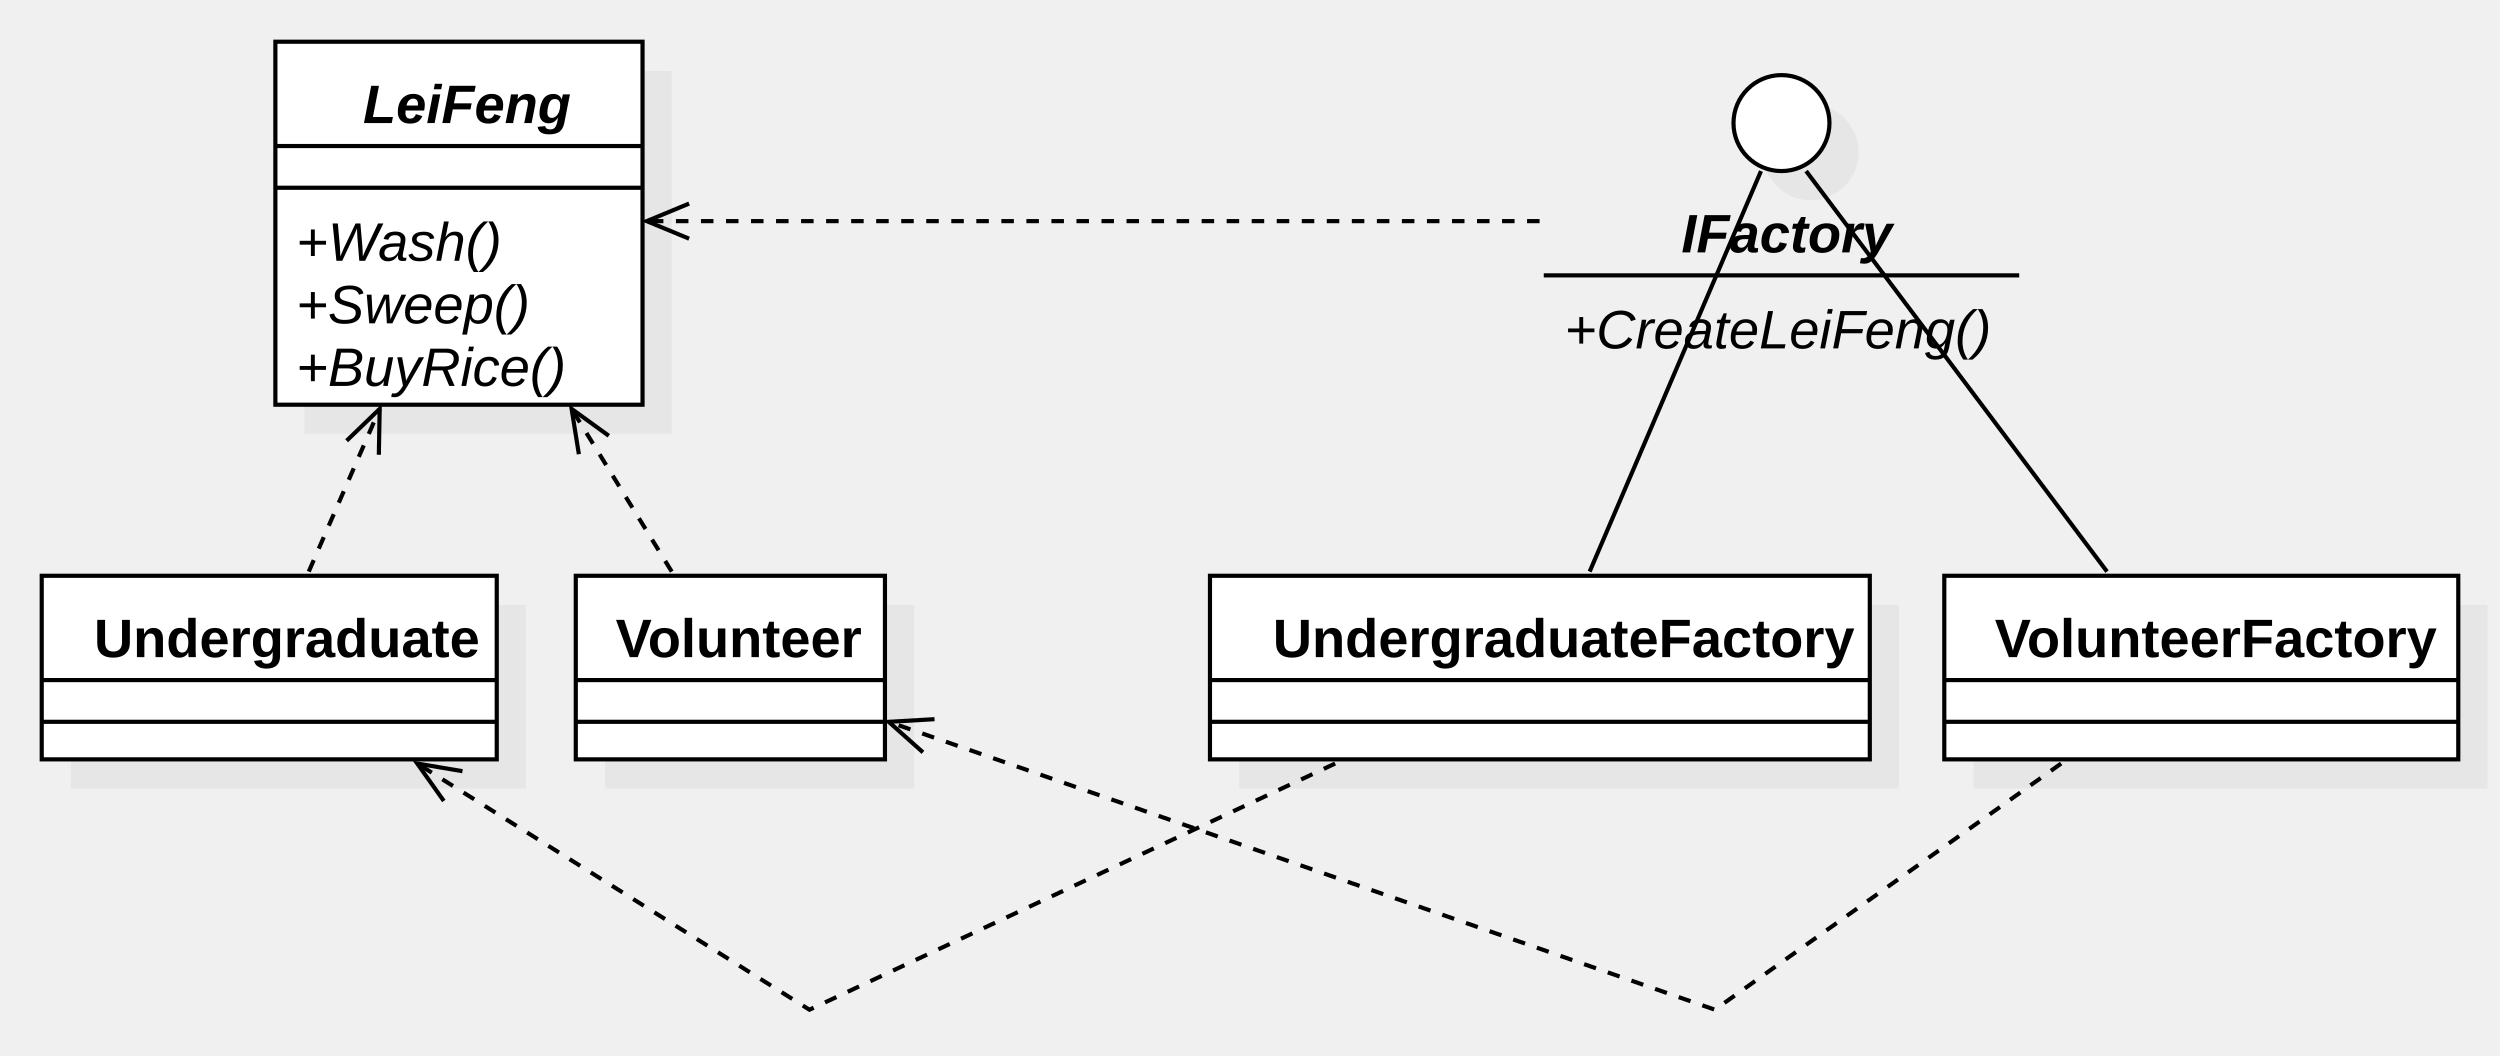
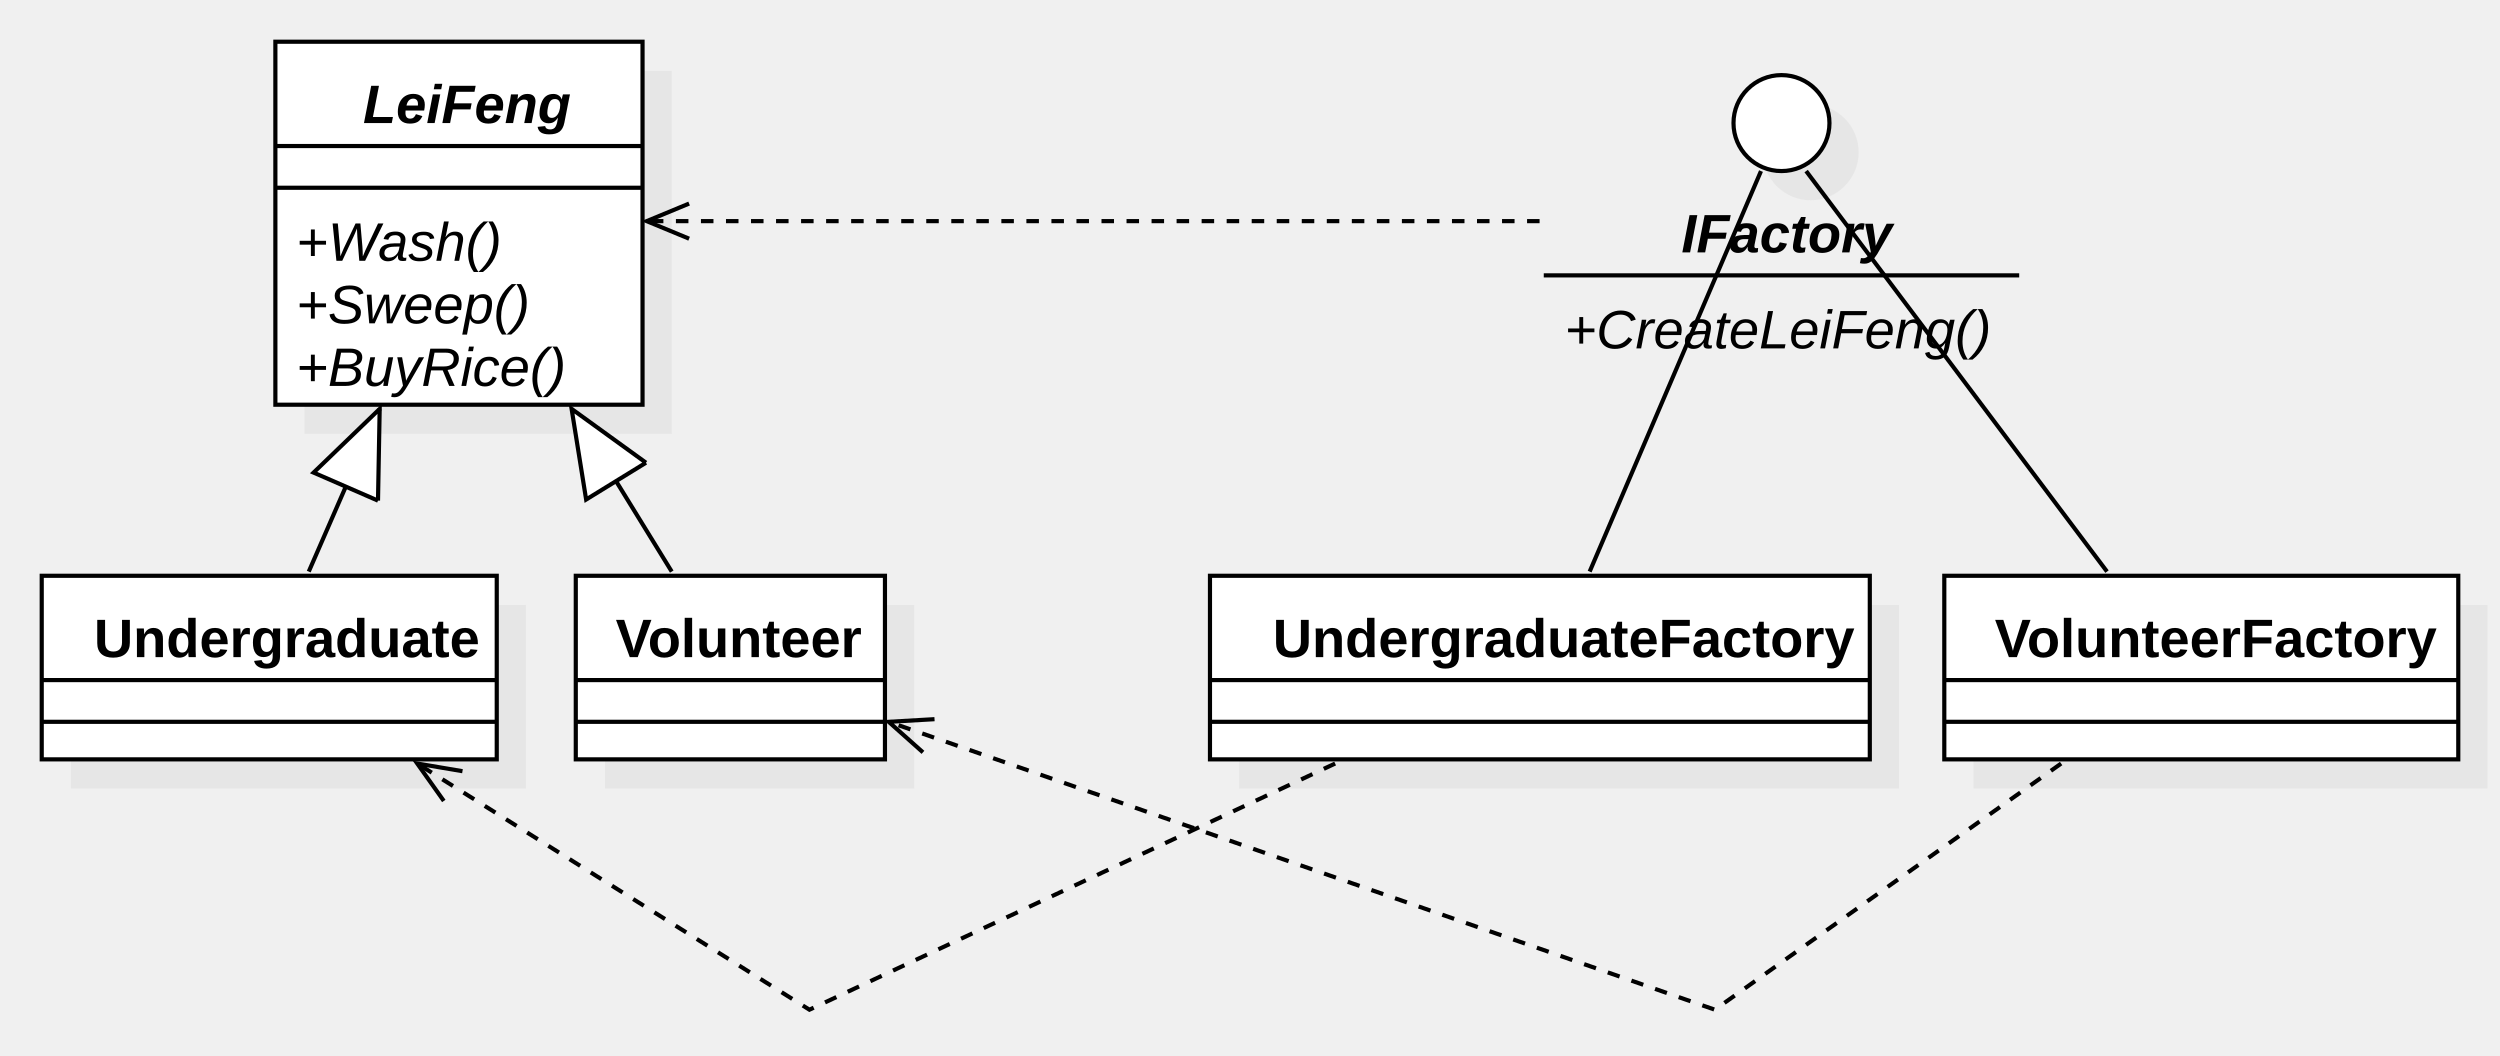
<svg xmlns="http://www.w3.org/2000/svg" version="1.1" width="599.188" height="253">
  <defs />
  <g>
    <g transform="translate(-102,-150) scale(1,1)">
      <rect fill="#C0C0C0" stroke="none" x="175" y="167" width="88" height="87" opacity="0.2" />
    </g>
    <g transform="translate(-102,-150) scale(1,1)">
      <rect fill="#ffffff" stroke="none" x="168" y="160" width="88" height="87" />
    </g>
    <g transform="translate(-102,-150) scale(1,1)">
      <path fill="none" stroke="#000000" d="M 168 160 L 256 160 L 256 247 L 168 247 L 168 160 Z Z" stroke-miterlimit="10" />
    </g>
    <g transform="translate(-102,-150) scale(1,1)">
      <path fill="none" stroke="#000000" d="M 168 185 L 256 185" stroke-miterlimit="10" />
    </g>
    <g transform="translate(-102,-150) scale(1,1)">
      <path fill="none" stroke="#000000" d="M 168 195 L 256 195" stroke-miterlimit="10" />
    </g>
    <g transform="translate(-102,-150) scale(1,1)">
      <g>
        <path fill="none" stroke="none" />
        <text fill="#000000" stroke="none" font-family="Arial" font-size="13px" font-style="italic" font-weight="bold" text-decoration="none" x="189" y="179.5">LeiFeng</text>
      </g>
    </g>
    <g transform="translate(-102,-150) scale(1,1)">
      <g>
        <path fill="none" stroke="none" />
        <text fill="#000000" stroke="none" font-family="Arial" font-size="13px" font-style="italic" font-weight="normal" text-decoration="none" x="173" y="212.5">+Wash()</text>
      </g>
    </g>
    <g transform="translate(-102,-150) scale(1,1)">
      <g>
        <path fill="none" stroke="none" />
        <text fill="#000000" stroke="none" font-family="Arial" font-size="13px" font-style="italic" font-weight="normal" text-decoration="none" x="173" y="227.5">+Sweep()</text>
      </g>
    </g>
    <g transform="translate(-102,-150) scale(1,1)">
      <g>
        <path fill="none" stroke="none" />
        <text fill="#000000" stroke="none" font-family="Arial" font-size="13px" font-style="italic" font-weight="normal" text-decoration="none" x="173" y="242.5">+BuyRice()</text>
      </g>
    </g>
    <g transform="translate(-102,-150) scale(1,1)">
      <rect fill="#C0C0C0" stroke="none" x="119" y="295" width="109.058" height="44" opacity="0.2" />
    </g>
    <g transform="translate(-102,-150) scale(1,1)">
      <rect fill="#ffffff" stroke="none" x="112" y="288" width="109.058" height="44" />
    </g>
    <g transform="translate(-102,-150) scale(1,1)">
      <path fill="none" stroke="#000000" d="M 112 288 L 221.058 288 L 221.058 332 L 112 332 L 112 288 Z Z" stroke-miterlimit="10" />
    </g>
    <g transform="translate(-102,-150) scale(1,1)">
      <path fill="none" stroke="#000000" d="M 112 313 L 221.058 313" stroke-miterlimit="10" />
    </g>
    <g transform="translate(-102,-150) scale(1,1)">
      <path fill="none" stroke="#000000" d="M 112 323 L 221.058 323" stroke-miterlimit="10" />
    </g>
    <g transform="translate(-102,-150) scale(1,1)">
      <g>
        <path fill="none" stroke="none" />
        <text fill="#000000" stroke="none" font-family="Arial" font-size="13px" font-style="normal" font-weight="bold" text-decoration="none" x="124.529" y="307.5">Undergraduate</text>
      </g>
    </g>
    <g transform="translate(-102,-150) scale(1,1)">
      <rect fill="#C0C0C0" stroke="none" x="247" y="295" width="74.102" height="44" opacity="0.2" />
    </g>
    <g transform="translate(-102,-150) scale(1,1)">
      <rect fill="#ffffff" stroke="none" x="240" y="288" width="74.102" height="44" />
    </g>
    <g transform="translate(-102,-150) scale(1,1)">
      <path fill="none" stroke="#000000" d="M 240 288 L 314.102 288 L 314.102 332 L 240 332 L 240 288 Z Z" stroke-miterlimit="10" />
    </g>
    <g transform="translate(-102,-150) scale(1,1)">
      <path fill="none" stroke="#000000" d="M 240 313 L 314.102 313" stroke-miterlimit="10" />
    </g>
    <g transform="translate(-102,-150) scale(1,1)">
      <path fill="none" stroke="#000000" d="M 240 323 L 314.102 323" stroke-miterlimit="10" />
    </g>
    <g transform="translate(-102,-150) scale(1,1)">
      <g>
        <path fill="none" stroke="none" />
        <text fill="#000000" stroke="none" font-family="Arial" font-size="13px" font-style="normal" font-weight="bold" text-decoration="none" x="249.551" y="307.5">Volunteer</text>
      </g>
-     </g>
-     <g transform="translate(-102,-150) scale(1,1)">
-       <path fill="none" stroke="#000000" d="M 176 287 L 193 248" stroke-miterlimit="10" stroke-dasharray="3" />
-     </g>
-     <g transform="translate(-102,-150) scale(1,1)">
-       <path fill="none" stroke="#000000" d="M 192.798 258.998 L 193 248 L 185.08 255.634" stroke-miterlimit="10" />
-     </g>
-     <g transform="translate(-102,-150) scale(1,1)">
-       <path fill="none" stroke="#000000" d="M 263 287 L 239 248" stroke-miterlimit="10" stroke-dasharray="3" />
-     </g>
-     <g transform="translate(-102,-150) scale(1,1)">
-       <path fill="none" stroke="#000000" d="M 247.911 254.449 L 239 248 L 240.741 258.861" stroke-miterlimit="10" />
    </g>
    <g transform="translate(-102,-150) scale(1,1)">
      <path fill="#C0C0C0" stroke="none" d="M 524.476 186.5 C 524.476 180.149 529.625 175 535.976 175 C 542.327 175 547.476 180.149 547.476 186.5 C 547.476 192.851 542.327 198 535.976 198 C 529.625 198 524.476 192.851 524.476 186.5 Z" opacity="0.2" />
    </g>
    <g transform="translate(-102,-150) scale(1,1)">
      <path fill="#ffffff" stroke="none" d="M 517.476 179.5 C 517.476 173.149 522.625 168 528.976 168 C 535.327 168 540.476 173.149 540.476 179.5 C 540.476 185.851 535.327 191 528.976 191 C 522.625 191 517.476 185.851 517.476 179.5 Z" />
    </g>
    <g transform="translate(-102,-150) scale(1,1)">
      <path fill="none" stroke="#000000" d="M 517.476 179.5 C 517.476 173.149 522.625 168 528.976 168 C 535.327 168 540.476 173.149 540.476 179.5 C 540.476 185.851 535.327 191 528.976 191 C 522.625 191 517.476 185.851 517.476 179.5 Z" stroke-miterlimit="10" />
    </g>
    <g transform="translate(-102,-150) scale(1,1)">
      <path fill="none" stroke="#000000" d="M 472 216 L 585.952 216" stroke-miterlimit="10" />
    </g>
    <g transform="translate(-102,-150) scale(1,1)">
      <g>
        <path fill="none" stroke="none" />
        <text fill="#000000" stroke="none" font-family="Arial" font-size="13px" font-style="italic" font-weight="bold" text-decoration="none" x="504.976" y="210.5">IFactory</text>
      </g>
    </g>
    <g transform="translate(-102,-150) scale(1,1)">
      <g>
        <path fill="none" stroke="none" />
        <text fill="#000000" stroke="none" font-family="Arial" font-size="13px" font-style="italic" font-weight="normal" text-decoration="none" x="477" y="233.5">+CreateLeiFeng()</text>
      </g>
    </g>
    <g transform="translate(-102,-150) scale(1,1)">
      <rect fill="#C0C0C0" stroke="none" x="399" y="295" width="158.145" height="44" opacity="0.2" />
    </g>
    <g transform="translate(-102,-150) scale(1,1)">
      <rect fill="#ffffff" stroke="none" x="392" y="288" width="158.145" height="44" />
    </g>
    <g transform="translate(-102,-150) scale(1,1)">
      <path fill="none" stroke="#000000" d="M 392 288 L 550.145 288 L 550.145 332 L 392 332 L 392 288 Z Z" stroke-miterlimit="10" />
    </g>
    <g transform="translate(-102,-150) scale(1,1)">
      <path fill="none" stroke="#000000" d="M 392 313 L 550.145 313" stroke-miterlimit="10" />
    </g>
    <g transform="translate(-102,-150) scale(1,1)">
      <path fill="none" stroke="#000000" d="M 392 323 L 550.145 323" stroke-miterlimit="10" />
    </g>
    <g transform="translate(-102,-150) scale(1,1)">
      <g>
        <path fill="none" stroke="none" />
        <text fill="#000000" stroke="none" font-family="Arial" font-size="13px" font-style="normal" font-weight="bold" text-decoration="none" x="407.072" y="307.5">UndergraduateFactory</text>
      </g>
    </g>
    <g transform="translate(-102,-150) scale(1,1)">
      <rect fill="#C0C0C0" stroke="none" x="575" y="295" width="123.188" height="44" opacity="0.2" />
    </g>
    <g transform="translate(-102,-150) scale(1,1)">
      <rect fill="#ffffff" stroke="none" x="568" y="288" width="123.188" height="44" />
    </g>
    <g transform="translate(-102,-150) scale(1,1)">
      <path fill="none" stroke="#000000" d="M 568 288 L 691.188 288 L 691.188 332 L 568 332 L 568 288 Z Z" stroke-miterlimit="10" />
    </g>
    <g transform="translate(-102,-150) scale(1,1)">
      <path fill="none" stroke="#000000" d="M 568 313 L 691.188 313" stroke-miterlimit="10" />
    </g>
    <g transform="translate(-102,-150) scale(1,1)">
      <path fill="none" stroke="#000000" d="M 568 323 L 691.188 323" stroke-miterlimit="10" />
    </g>
    <g transform="translate(-102,-150) scale(1,1)">
      <g>
        <path fill="none" stroke="none" />
        <text fill="#000000" stroke="none" font-family="Arial" font-size="13px" font-style="normal" font-weight="bold" text-decoration="none" x="580.094" y="307.5">VolunteerFactory</text>
      </g>
    </g>
    <g transform="translate(-102,-150) scale(1,1)">
      <path fill="none" stroke="#000000" d="M 422 333 L 296 392 L 202 333" stroke-miterlimit="10" stroke-dasharray="3" />
    </g>
    <g transform="translate(-102,-150) scale(1,1)">
      <path fill="none" stroke="#000000" d="M 212.845 334.837 L 202 333 L 208.37 341.968" stroke-miterlimit="10" />
    </g>
    <g transform="translate(-102,-150) scale(1,1)">
      <path fill="none" stroke="#000000" d="M 596 333 L 513 392 L 315 323" stroke-miterlimit="10" stroke-dasharray="3" />
    </g>
    <g transform="translate(-102,-150) scale(1,1)">
      <path fill="none" stroke="#000000" d="M 325.982 322.369 L 315 323 L 323.211 330.319" stroke-miterlimit="10" />
    </g>
    <g transform="translate(-102,-150) scale(1,1)">
      <path fill="none" stroke="#000000" d="M 483 287 L 524.066 191" stroke-miterlimit="10" />
    </g>
    <g transform="translate(-102,-150) scale(1,1)">
      <path fill="none" stroke="#000000" d="M 607 287 L 534.885 191" stroke-miterlimit="10" />
    </g>
    <g transform="translate(-102,-150) scale(1,1)">
      <path fill="none" stroke="#000000" d="M 471 203 L 257 203" stroke-miterlimit="10" stroke-dasharray="3" />
    </g>
    <g transform="translate(-102,-150) scale(1,1)">
      <path fill="none" stroke="#000000" d="M 267.163 198.79 L 257 203 L 267.163 207.21" stroke-miterlimit="10" />
    </g>
+     <g transform="translate(-102,-150) scale(1,1)">
+       <path fill="none" stroke="#000000" d="M 176 287 L 193 248" stroke-miterlimit="10" />
+     </g>
+     <g transform="translate(-102,-150) scale(1,1)">
+       <path fill="#FFFFFF" stroke="none" d="M 192.596 269.996 L 193 248 L 177.161 263.268" />
+     </g>
+     <g transform="translate(-102,-150) scale(1,1)">
+       <path fill="none" stroke="#000000" d="M 192.596 269.996 L 193 248 L 177.161 263.268 L 192.596 269.996" stroke-miterlimit="10" />
+     </g>
+     <g transform="translate(-102,-150) scale(1,1)">
+       <path fill="none" stroke="#000000" d="M 263 287 L 239 248" stroke-miterlimit="10" />
+     </g>
+     <g transform="translate(-102,-150) scale(1,1)">
+       <path fill="#FFFFFF" stroke="none" d="M 256.823 260.898 L 239 248 L 242.482 269.723" />
+     </g>
+     <g transform="translate(-102,-150) scale(1,1)">
+       <path fill="none" stroke="#000000" d="M 256.823 260.898 L 239 248 L 242.482 269.723 L 256.823 260.898" stroke-miterlimit="10" />
+     </g>
  </g>
</svg>
